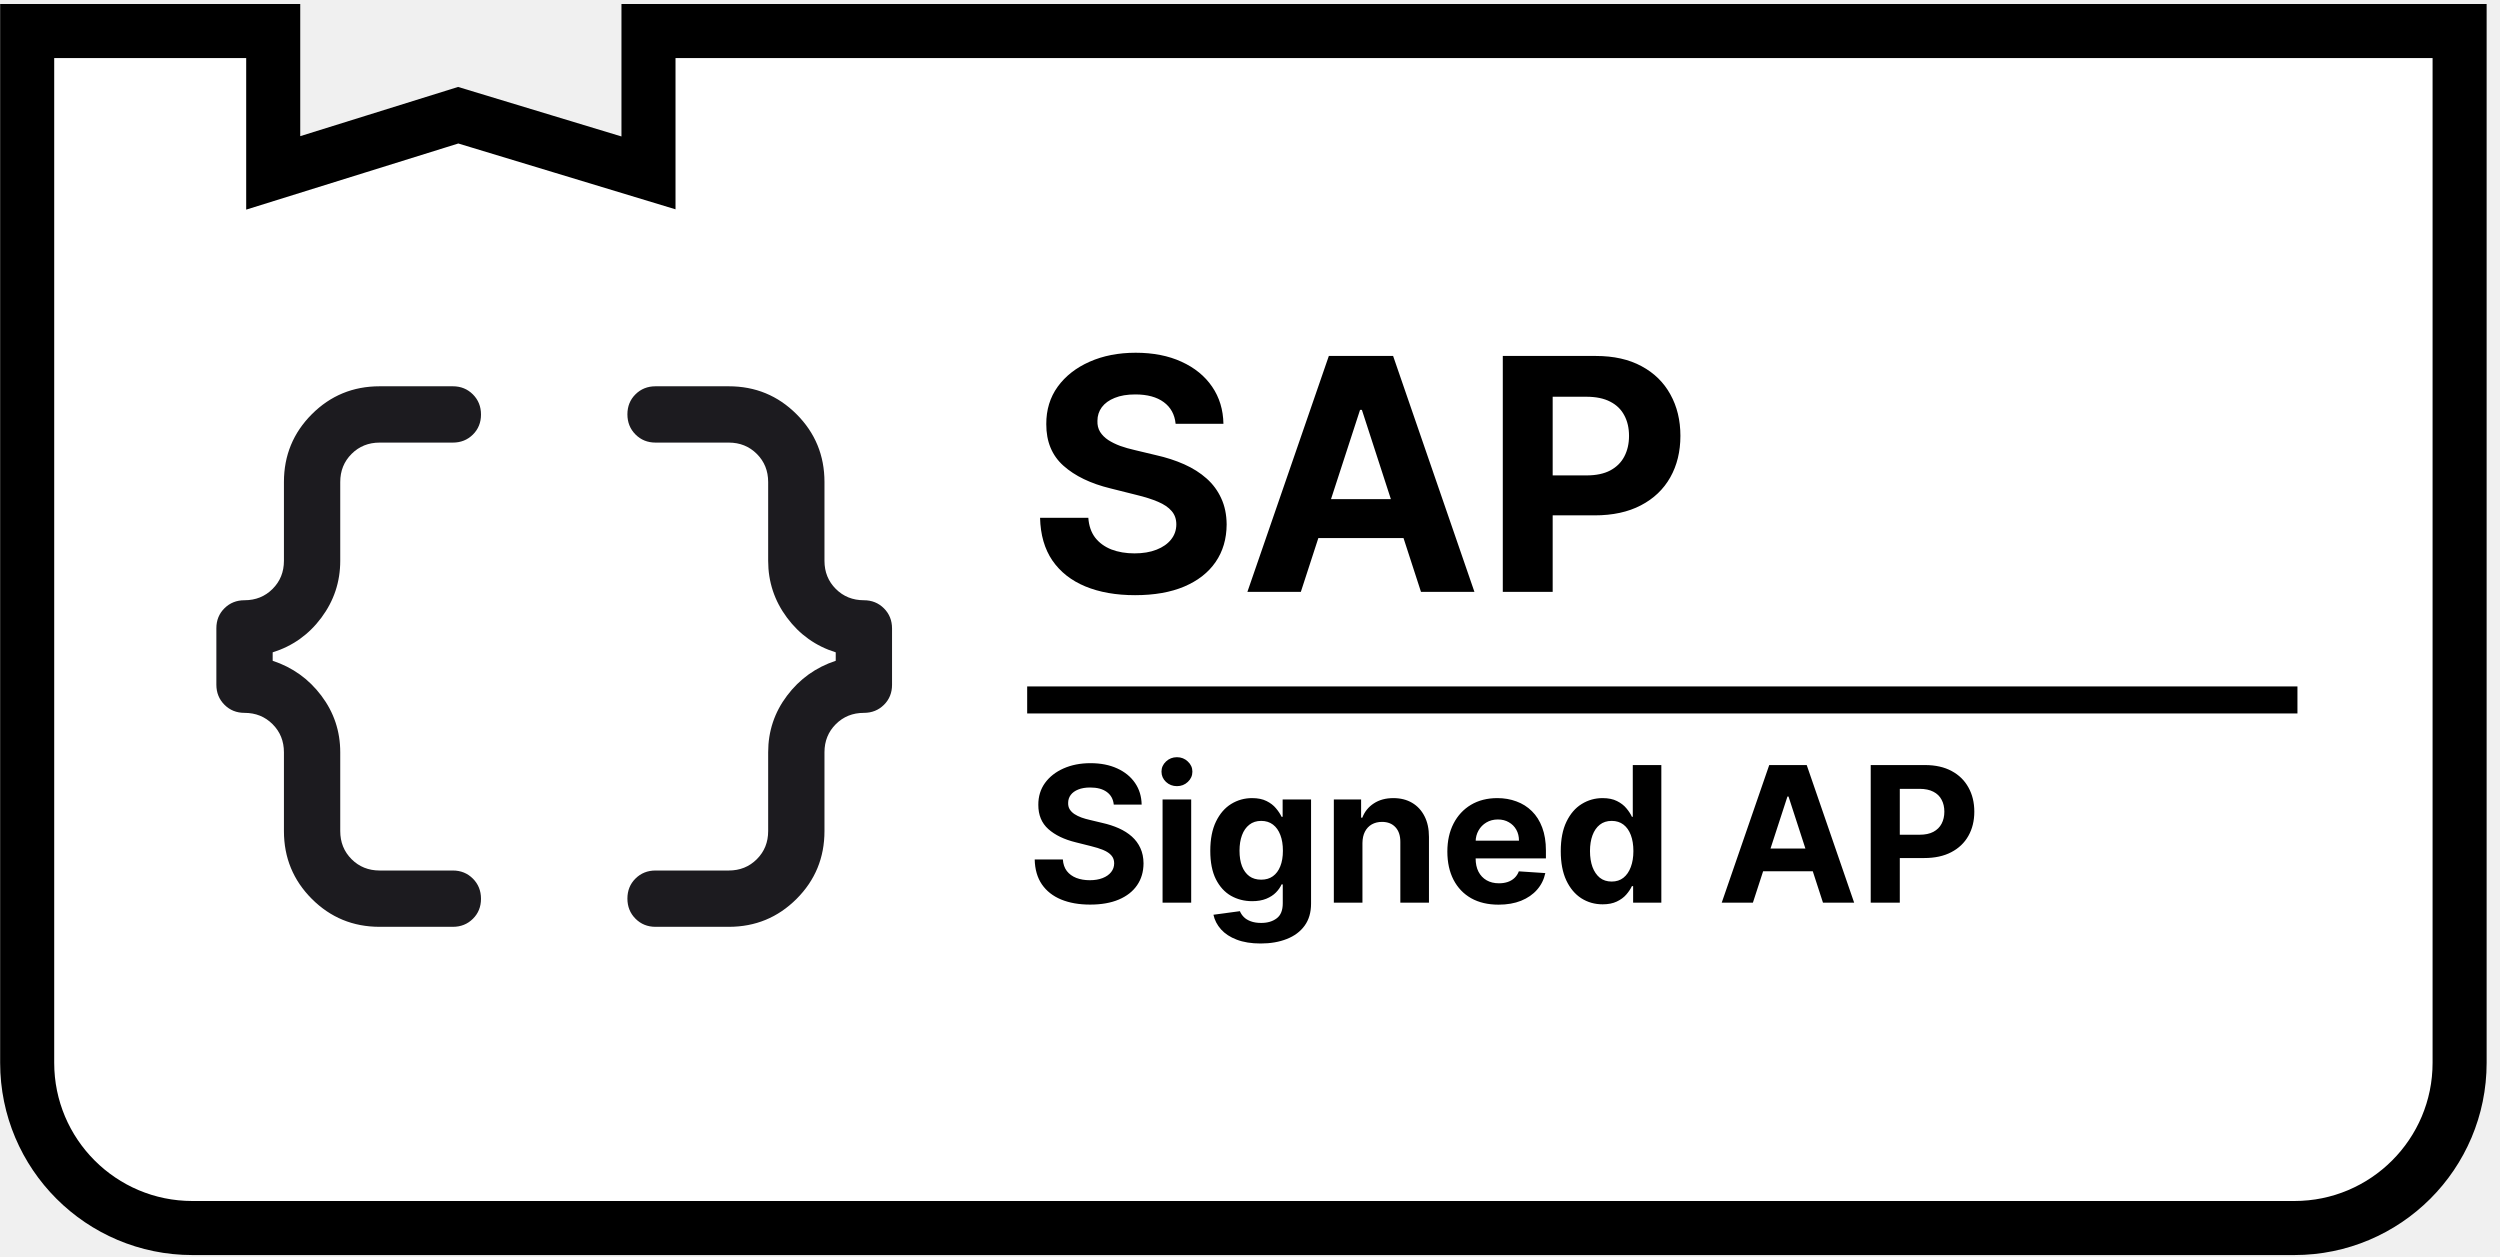
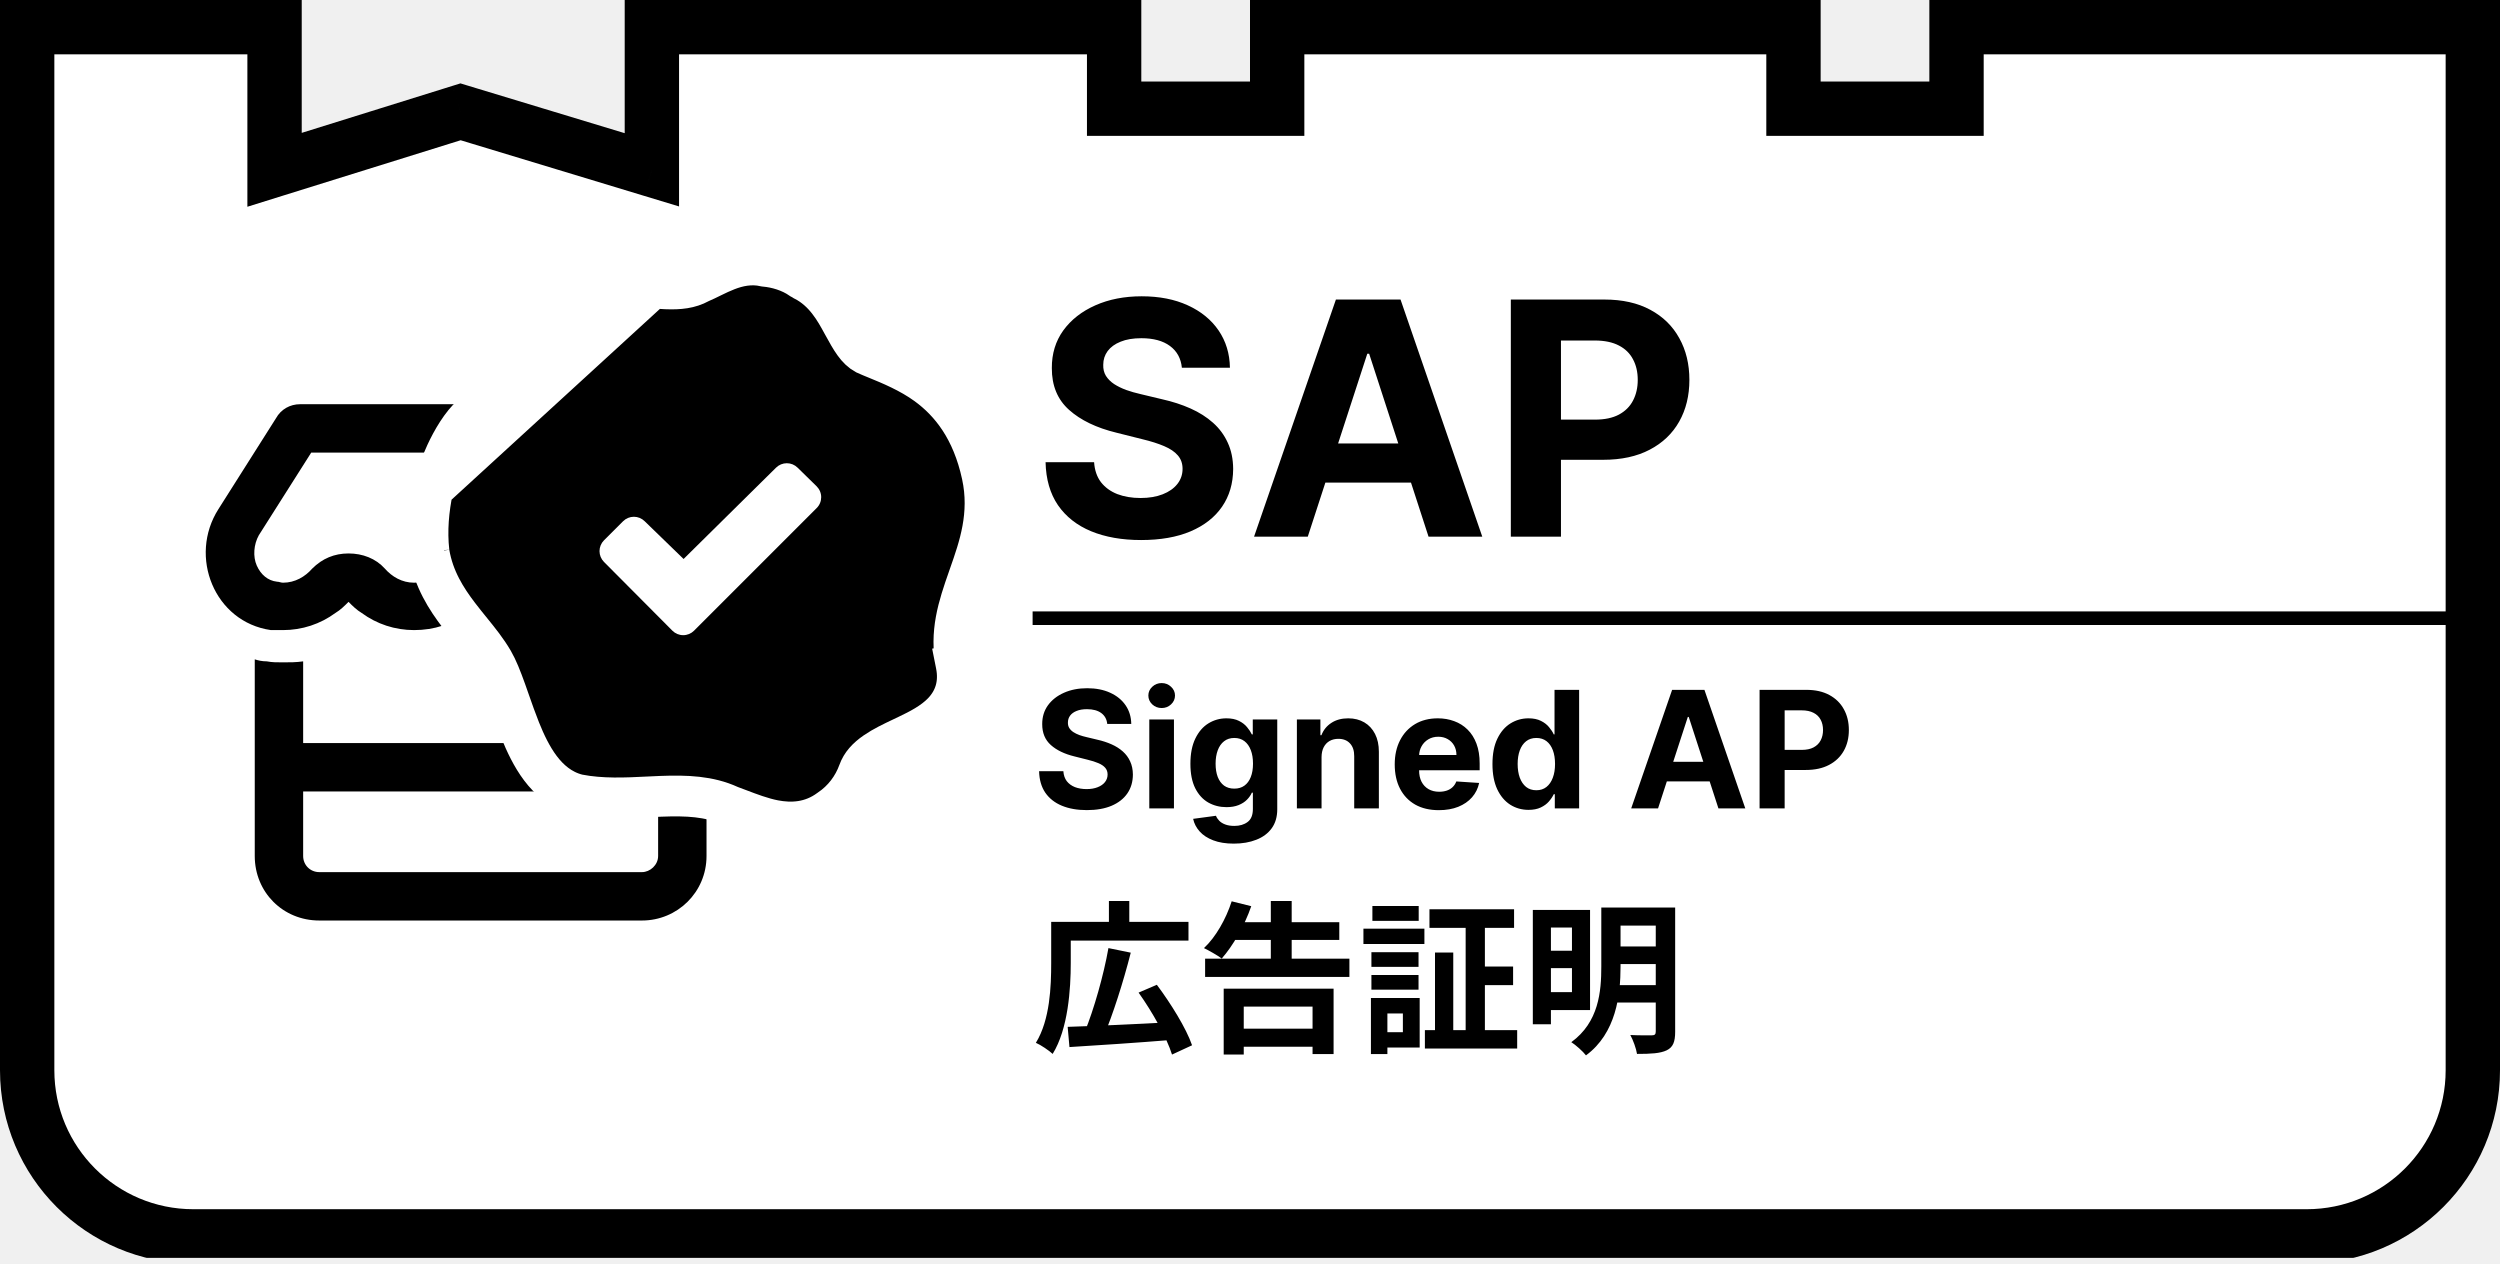
- <svg xmlns="http://www.w3.org/2000/svg" width="185" height="93" viewBox="0 0 185 93" fill="none">
-   <g clip-path="url(#clip0_1_144)">
-     <path d="M2.011 2.296V78.647C2.011 85.4 7.485 90.874 14.238 90.874H169.783C176.536 90.874 182.011 85.4 182.011 78.647V2.296H47.988V12.794L33.907 8.526L20.218 12.794V2.296H2.011Z" fill="white" stroke="black" stroke-width="4" stroke-miterlimit="10" />
+ <svg xmlns="http://www.w3.org/2000/svg" width="184" height="93" viewBox="0 0 184 93" fill="none">
+   <g clip-path="url(#clip0_9820_17677)">
+     <path fill-rule="evenodd" clip-rule="evenodd" d="M132 2H94V8H82V2H47.978V12.498L33.897 8.23L20.207 12.498V2H2V78.771C2 85.524 7.474 90.998 14.227 90.998H169.772C176.526 90.998 182 85.524 182 78.771V2H144V8H132V2Z" fill="white" />
+     <path d="M132 2H134V0H132V2ZM94 2V0H92V2H94ZM94 8V10H96V8H94ZM82 8H80V10H82V8ZM82 2H84V0H82V2ZM47.978 2V0H45.978V2H47.978ZM47.978 12.498L47.397 14.412L49.978 15.194V12.498H47.978ZM33.897 8.23L34.477 6.316L33.888 6.137L33.301 6.32L33.897 8.23ZM20.207 12.498H18.207V15.217L20.802 14.407L20.207 12.498ZM20.207 2H22.207V0H20.207V2ZM2 2V0H0V2H2ZM182 2H184V0H182V2ZM144 2V0H142V2H144ZM144 8V10H146V8H144ZM132 8H130V10H132V8ZM132 0H94V4H132V0ZM92 2V8H96V2H92ZM94 6H82V10H94V6ZM84 8V2H80V8H84ZM82 0H47.978V4H82V0ZM45.978 2V12.498H49.978V2H45.978ZM48.558 10.584L34.477 6.316L33.316 10.144L47.397 14.412L48.558 10.584ZM33.301 6.32L19.611 10.589L20.802 14.407L34.492 10.139L33.301 6.32ZM22.207 12.498V2H18.207V12.498H22.207ZM20.207 0H2V4H20.207V0ZM0 2V78.771H4V2H0ZM0 78.771C0 86.628 6.37 92.998 14.227 92.998V88.998C8.579 88.998 4 84.419 4 78.771H0ZM14.227 92.998H169.772V88.998H14.227V92.998ZM169.772 92.998C177.63 92.998 184 86.628 184 78.771H180C180 84.419 175.421 88.998 169.772 88.998V92.998ZM184 78.771V2H180V78.771H184ZM182 0H144V4H182V0ZM142 2V8H146V2H142ZM144 6H132V10H144V6ZM134 8V2H130V8H134Z" fill="black" />
  </g>
-   <mask id="mask0_1_144" style="mask-type:alpha" maskUnits="userSpaceOnUse" x="11" y="18" width="81" height="81">
-     <rect x="11.011" y="18.585" width="80" height="80" fill="#D9D9D9" />
-   </mask>
-   <g mask="url(#mask0_1_144)">
-     <path d="M48.511 68.585C47.92 68.585 47.425 68.385 47.026 67.984C46.627 67.584 46.428 67.087 46.428 66.495C46.428 65.902 46.627 65.408 47.026 65.012C47.425 64.616 47.92 64.418 48.511 64.418H53.928C54.754 64.418 55.447 64.139 56.006 63.58C56.565 63.021 56.844 62.328 56.844 61.502V55.668C56.844 54.113 57.309 52.717 58.24 51.481C59.17 50.245 60.372 49.384 61.844 48.898V48.273C60.372 47.814 59.17 46.96 58.24 45.71C57.309 44.46 56.844 43.057 56.844 41.502V35.668C56.844 34.842 56.565 34.149 56.006 33.59C55.447 33.031 54.754 32.752 53.928 32.752H48.511C47.92 32.752 47.425 32.552 47.026 32.151C46.627 31.75 46.428 31.253 46.428 30.661C46.428 30.069 46.627 29.575 47.026 29.179C47.425 28.783 47.92 28.585 48.511 28.585H53.928C55.895 28.585 57.567 29.274 58.944 30.651C60.322 32.029 61.011 33.701 61.011 35.668V41.502C61.011 42.328 61.29 43.021 61.849 43.58C62.408 44.139 63.101 44.418 63.928 44.418C64.518 44.418 65.012 44.618 65.412 45.018C65.811 45.418 66.011 45.914 66.011 46.505V50.678C66.011 51.269 65.811 51.762 65.412 52.158C65.012 52.554 64.518 52.752 63.928 52.752C63.101 52.752 62.408 53.031 61.849 53.59C61.29 54.149 61.011 54.842 61.011 55.668V61.502C61.011 63.469 60.322 65.142 58.944 66.519C57.567 67.896 55.895 68.585 53.928 68.585H48.511ZM28.094 68.585C26.126 68.585 24.454 67.896 23.077 66.519C21.7 65.142 21.011 63.469 21.011 61.502V55.668C21.011 54.842 20.731 54.149 20.172 53.59C19.613 53.031 18.921 52.752 18.094 52.752C17.504 52.752 17.009 52.552 16.61 52.152C16.21 51.752 16.011 51.256 16.011 50.665V46.493C16.011 45.901 16.21 45.408 16.61 45.012C17.009 44.616 17.504 44.418 18.094 44.418C18.921 44.418 19.613 44.139 20.172 43.58C20.731 43.021 21.011 42.328 21.011 41.502V35.668C21.011 33.701 21.7 32.029 23.077 30.651C24.454 29.274 26.126 28.585 28.094 28.585H33.511C34.101 28.585 34.596 28.786 34.995 29.186C35.394 29.587 35.594 30.083 35.594 30.676C35.594 31.268 35.394 31.762 34.995 32.158C34.596 32.554 34.101 32.752 33.511 32.752H28.094C27.268 32.752 26.575 33.031 26.016 33.59C25.457 34.149 25.178 34.842 25.178 35.668V41.502C25.178 43.057 24.712 44.46 23.781 45.71C22.851 46.96 21.65 47.814 20.178 48.273V48.898C21.65 49.384 22.851 50.245 23.781 51.481C24.712 52.717 25.178 54.113 25.178 55.668V61.502C25.178 62.328 25.457 63.021 26.016 63.58C26.575 64.139 27.268 64.418 28.094 64.418H33.511C34.101 64.418 34.596 64.619 34.995 65.019C35.394 65.42 35.594 65.917 35.594 66.509C35.594 67.101 35.394 67.596 34.995 67.991C34.596 68.387 34.101 68.585 33.511 68.585H28.094Z" fill="#1C1B1F" />
-   </g>
-   <path d="M86.996 31.361C86.928 30.674 86.636 30.14 86.119 29.759C85.602 29.378 84.9 29.188 84.014 29.188C83.411 29.188 82.903 29.273 82.488 29.444C82.073 29.609 81.755 29.839 81.534 30.134C81.318 30.43 81.21 30.765 81.21 31.14C81.198 31.452 81.264 31.725 81.406 31.958C81.553 32.191 81.755 32.393 82.011 32.563C82.266 32.728 82.562 32.873 82.897 32.998C83.232 33.117 83.59 33.219 83.971 33.305L85.539 33.68C86.3 33.85 86.999 34.077 87.636 34.361C88.272 34.645 88.823 34.995 89.289 35.41C89.755 35.825 90.116 36.313 90.371 36.876C90.633 37.438 90.766 38.083 90.772 38.81C90.766 39.879 90.494 40.805 89.954 41.589C89.42 42.367 88.647 42.972 87.636 43.404C86.63 43.83 85.417 44.043 83.996 44.043C82.587 44.043 81.36 43.827 80.315 43.395C79.275 42.964 78.462 42.325 77.877 41.478C77.298 40.626 76.994 39.572 76.965 38.316H80.536C80.576 38.901 80.744 39.39 81.039 39.782C81.34 40.168 81.741 40.461 82.241 40.66C82.746 40.853 83.318 40.95 83.954 40.95C84.579 40.95 85.121 40.859 85.582 40.677C86.048 40.495 86.409 40.242 86.664 39.918C86.92 39.594 87.048 39.222 87.048 38.802C87.048 38.41 86.931 38.08 86.698 37.813C86.471 37.546 86.136 37.319 85.693 37.131C85.255 36.944 84.718 36.773 84.082 36.62L82.181 36.143C80.71 35.785 79.548 35.225 78.695 34.464C77.843 33.702 77.42 32.677 77.425 31.387C77.42 30.33 77.701 29.407 78.269 28.617C78.843 27.827 79.63 27.211 80.63 26.768C81.63 26.325 82.766 26.103 84.039 26.103C85.335 26.103 86.465 26.325 87.431 26.768C88.403 27.211 89.159 27.827 89.698 28.617C90.238 29.407 90.516 30.322 90.534 31.361H86.996ZM96.263 43.796H92.308L98.334 26.341H103.09L109.107 43.796H105.152L100.78 30.33H100.644L96.263 43.796ZM96.016 36.935H105.357V39.816H96.016V36.935ZM111.207 43.796V26.341H118.094C119.418 26.341 120.546 26.594 121.477 27.1C122.409 27.6 123.119 28.296 123.608 29.188C124.102 30.075 124.35 31.097 124.35 32.256C124.35 33.415 124.1 34.438 123.6 35.325C123.1 36.211 122.375 36.901 121.426 37.395C120.483 37.89 119.341 38.137 118 38.137H113.611V35.18H117.403C118.114 35.18 118.699 35.057 119.159 34.813C119.625 34.563 119.972 34.219 120.199 33.782C120.432 33.339 120.548 32.83 120.548 32.256C120.548 31.677 120.432 31.171 120.199 30.739C119.972 30.302 119.625 29.964 119.159 29.725C118.693 29.481 118.102 29.359 117.386 29.359H114.898V43.796H111.207Z" fill="black" />
-   <line x1="170.011" y1="51.796" x2="76.011" y2="51.796" stroke="black" stroke-width="2" />
-   <path d="M82.419 59.542C82.379 59.142 82.209 58.83 81.907 58.608C81.605 58.386 81.196 58.275 80.679 58.275C80.328 58.275 80.031 58.325 79.789 58.424C79.547 58.52 79.362 58.654 79.232 58.827C79.106 58.999 79.043 59.194 79.043 59.413C79.037 59.596 79.075 59.755 79.158 59.891C79.244 60.026 79.362 60.144 79.511 60.243C79.66 60.34 79.832 60.424 80.028 60.497C80.223 60.567 80.432 60.626 80.654 60.676L81.569 60.895C82.013 60.994 82.421 61.127 82.792 61.292C83.163 61.458 83.485 61.662 83.757 61.904C84.028 62.146 84.239 62.431 84.388 62.759C84.54 63.087 84.618 63.464 84.621 63.888C84.618 64.511 84.459 65.051 84.144 65.508C83.833 65.963 83.382 66.316 82.792 66.567C82.205 66.816 81.498 66.94 80.669 66.94C79.847 66.94 79.131 66.814 78.521 66.562C77.915 66.311 77.441 65.938 77.1 65.444C76.761 64.947 76.584 64.332 76.568 63.599H78.651C78.674 63.941 78.772 64.226 78.944 64.454C79.12 64.68 79.353 64.85 79.645 64.966C79.94 65.079 80.273 65.136 80.644 65.136C81.009 65.136 81.325 65.082 81.594 64.977C81.866 64.87 82.076 64.723 82.225 64.534C82.374 64.345 82.449 64.128 82.449 63.883C82.449 63.654 82.381 63.462 82.245 63.306C82.112 63.15 81.917 63.018 81.659 62.908C81.403 62.799 81.09 62.7 80.719 62.61L79.61 62.332C78.752 62.123 78.074 61.796 77.577 61.352C77.08 60.908 76.833 60.31 76.836 59.557C76.833 58.941 76.997 58.402 77.328 57.942C77.663 57.481 78.122 57.121 78.705 56.863C79.289 56.604 79.952 56.475 80.694 56.475C81.45 56.475 82.109 56.604 82.673 56.863C83.239 57.121 83.68 57.481 83.995 57.942C84.31 58.402 84.472 58.936 84.482 59.542H82.419ZM86.03 66.796V59.16H88.148V66.796H86.03ZM87.094 58.175C86.779 58.175 86.509 58.071 86.283 57.862C86.061 57.65 85.95 57.397 85.95 57.102C85.95 56.81 86.061 56.56 86.283 56.351C86.509 56.139 86.779 56.033 87.094 56.033C87.409 56.033 87.677 56.139 87.899 56.351C88.124 56.56 88.237 56.81 88.237 57.102C88.237 57.397 88.124 57.65 87.899 57.862C87.677 58.071 87.409 58.175 87.094 58.175ZM93.284 69.819C92.599 69.819 92.01 69.724 91.52 69.535C91.032 69.35 90.645 69.096 90.356 68.775C90.068 68.453 89.881 68.092 89.794 67.691L91.753 67.427C91.813 67.58 91.907 67.722 92.037 67.855C92.166 67.988 92.337 68.094 92.549 68.173C92.764 68.256 93.026 68.297 93.334 68.297C93.795 68.297 94.174 68.185 94.473 67.959C94.774 67.737 94.925 67.365 94.925 66.841V65.444H94.836C94.743 65.656 94.604 65.856 94.418 66.045C94.233 66.234 93.994 66.388 93.702 66.508C93.41 66.627 93.062 66.687 92.658 66.687C92.085 66.687 91.563 66.554 91.092 66.289C90.625 66.02 90.252 65.611 89.974 65.061C89.698 64.507 89.561 63.808 89.561 62.963C89.561 62.098 89.702 61.375 89.983 60.795C90.265 60.215 90.64 59.781 91.107 59.493C91.578 59.205 92.093 59.06 92.653 59.06C93.081 59.06 93.439 59.133 93.727 59.279C94.015 59.422 94.247 59.6 94.423 59.816C94.602 60.028 94.74 60.237 94.836 60.442H94.915V59.16H97.018V66.871C97.018 67.52 96.859 68.064 96.541 68.501C96.223 68.939 95.782 69.267 95.219 69.486C94.658 69.708 94.014 69.819 93.284 69.819ZM93.329 65.096C93.671 65.096 93.959 65.011 94.194 64.842C94.433 64.67 94.615 64.425 94.741 64.106C94.871 63.785 94.935 63.401 94.935 62.953C94.935 62.506 94.872 62.118 94.746 61.79C94.62 61.458 94.438 61.201 94.199 61.019C93.961 60.837 93.671 60.746 93.329 60.746C92.981 60.746 92.688 60.84 92.449 61.029C92.211 61.215 92.03 61.473 91.907 61.805C91.785 62.136 91.724 62.519 91.724 62.953C91.724 63.394 91.785 63.775 91.907 64.097C92.033 64.415 92.214 64.662 92.449 64.837C92.688 65.01 92.981 65.096 93.329 65.096ZM100.821 62.381V66.796H98.704V59.16H100.722V60.507H100.812C100.981 60.063 101.264 59.712 101.662 59.453C102.059 59.191 102.542 59.06 103.108 59.06C103.639 59.06 104.101 59.176 104.495 59.408C104.89 59.64 105.196 59.972 105.415 60.403C105.634 60.83 105.743 61.341 105.743 61.934V66.796H103.625V62.312C103.629 61.844 103.509 61.48 103.267 61.218C103.026 60.953 102.692 60.82 102.268 60.82C101.983 60.82 101.731 60.882 101.513 61.004C101.297 61.127 101.128 61.306 101.005 61.541C100.886 61.773 100.825 62.053 100.821 62.381ZM110.893 66.945C110.107 66.945 109.431 66.786 108.864 66.468C108.301 66.147 107.867 65.692 107.562 65.106C107.257 64.516 107.104 63.818 107.104 63.013C107.104 62.227 107.257 61.538 107.562 60.944C107.867 60.351 108.296 59.889 108.849 59.557C109.406 59.226 110.059 59.06 110.808 59.06C111.312 59.06 111.781 59.142 112.215 59.304C112.653 59.463 113.034 59.703 113.359 60.025C113.687 60.346 113.942 60.751 114.124 61.238C114.306 61.722 114.398 62.288 114.398 62.938V63.52H107.949V62.207H112.404C112.404 61.902 112.338 61.632 112.205 61.397C112.073 61.162 111.889 60.978 111.653 60.845C111.421 60.709 111.151 60.641 110.843 60.641C110.521 60.641 110.236 60.716 109.988 60.865C109.743 61.011 109.55 61.208 109.411 61.457C109.272 61.702 109.201 61.975 109.197 62.277V63.525C109.197 63.903 109.267 64.229 109.406 64.504C109.549 64.779 109.749 64.991 110.008 65.141C110.266 65.29 110.573 65.364 110.927 65.364C111.163 65.364 111.378 65.331 111.574 65.265C111.769 65.198 111.937 65.099 112.076 64.966C112.215 64.834 112.321 64.672 112.394 64.479L114.353 64.609C114.253 65.079 114.05 65.49 113.741 65.841C113.436 66.189 113.042 66.461 112.558 66.657C112.078 66.849 111.522 66.945 110.893 66.945ZM118.594 66.92C118.014 66.92 117.488 66.771 117.018 66.473C116.55 66.171 116.179 65.729 115.904 65.145C115.632 64.559 115.496 63.84 115.496 62.988C115.496 62.113 115.637 61.385 115.919 60.805C116.201 60.222 116.575 59.786 117.043 59.498C117.513 59.206 118.029 59.06 118.589 59.06C119.016 59.06 119.373 59.133 119.658 59.279C119.946 59.422 120.178 59.6 120.354 59.816C120.533 60.028 120.668 60.237 120.761 60.442H120.826V56.614H122.939V66.796H120.851V65.573H120.761C120.662 65.785 120.521 65.996 120.339 66.204C120.16 66.41 119.926 66.581 119.638 66.716C119.353 66.852 119.005 66.92 118.594 66.92ZM119.265 65.235C119.606 65.235 119.895 65.142 120.13 64.957C120.369 64.768 120.551 64.504 120.677 64.166C120.806 63.828 120.871 63.432 120.871 62.978C120.871 62.524 120.808 62.129 120.682 61.795C120.556 61.46 120.373 61.201 120.135 61.019C119.896 60.837 119.606 60.746 119.265 60.746C118.917 60.746 118.623 60.84 118.385 61.029C118.146 61.218 117.966 61.48 117.843 61.815C117.72 62.149 117.659 62.537 117.659 62.978C117.659 63.422 117.72 63.815 117.843 64.156C117.969 64.494 118.15 64.759 118.385 64.952C118.623 65.141 118.917 65.235 119.265 65.235ZM129.715 66.796H127.408L130.923 56.614H133.697L137.207 66.796H134.9L132.35 58.941H132.271L129.715 66.796ZM129.571 62.794H135.02V64.474H129.571V62.794ZM138.433 66.796V56.614H142.45C143.222 56.614 143.88 56.762 144.424 57.057C144.967 57.348 145.381 57.754 145.666 58.275C145.955 58.792 146.099 59.388 146.099 60.065C146.099 60.741 145.953 61.337 145.661 61.854C145.37 62.371 144.947 62.774 144.394 63.062C143.844 63.351 143.177 63.495 142.395 63.495H139.835V61.77H142.047C142.461 61.77 142.803 61.699 143.071 61.556C143.343 61.41 143.545 61.21 143.678 60.955C143.814 60.696 143.882 60.399 143.882 60.065C143.882 59.727 143.814 59.431 143.678 59.18C143.545 58.924 143.343 58.727 143.071 58.588C142.8 58.446 142.455 58.374 142.037 58.374H140.585V66.796H138.433Z" fill="black" />
+   <path d="M51.629 39.398L47.77 33.312H22.906L19.047 39.398C18.676 40.066 18.602 40.957 18.898 41.625C19.195 42.293 19.715 42.738 20.383 42.812C20.531 42.812 20.68 42.887 20.828 42.887C21.719 42.887 22.461 42.441 22.98 41.848C23.723 41.105 24.613 40.734 25.652 40.734C26.691 40.734 27.656 41.105 28.324 41.848C28.844 42.441 29.586 42.887 30.477 42.887C31.367 42.887 32.184 42.441 32.703 41.848C33.371 41.105 34.336 40.734 35.301 40.734C36.34 40.734 37.305 41.105 37.973 41.848C38.492 42.441 39.309 42.887 40.199 42.887C41.09 42.887 41.832 42.441 42.352 41.848C43.02 41.105 43.984 40.734 45.023 40.734C45.988 40.734 46.953 41.105 47.621 41.848C48.215 42.441 48.957 42.812 49.848 42.812C49.996 42.812 50.145 42.812 50.293 42.812C50.961 42.738 51.48 42.293 51.777 41.625C52.074 40.883 52 40.066 51.629 39.398ZM49.848 46.375C48.363 46.375 47.027 45.93 45.988 45.113C45.617 44.891 45.32 44.594 45.023 44.223C44.727 44.594 44.43 44.891 44.059 45.113C42.945 45.93 41.609 46.375 40.199 46.375C38.715 46.375 37.379 45.93 36.34 45.113C35.969 44.891 35.598 44.594 35.301 44.223C35.004 44.594 34.707 44.891 34.336 45.113C33.297 45.93 31.961 46.375 30.477 46.375C29.066 46.375 27.73 45.93 26.617 45.113C26.246 44.891 25.949 44.594 25.652 44.297C25.355 44.594 25.059 44.891 24.688 45.113C23.574 45.93 22.238 46.375 20.828 46.375C20.531 46.375 20.234 46.375 19.938 46.375C15.781 45.781 13.852 40.957 16.078 37.469L20.309 30.789C20.68 30.121 21.348 29.75 22.09 29.75H48.586C49.328 29.75 49.996 30.121 50.367 30.789L54.598 37.469C56.824 40.957 54.895 45.781 50.738 46.375C50.441 46.375 50.145 46.375 49.848 46.375ZM22.312 54.688H48.438V48.676C48.883 48.75 49.328 48.75 49.848 48.75C50.219 48.75 50.664 48.75 51.035 48.676C51.406 48.676 51.703 48.602 52 48.527V54.688V58.25V63C52 65.672 49.848 67.75 47.25 67.75H23.5C20.828 67.75 18.75 65.672 18.75 63V58.25V54.688V48.527C18.973 48.602 19.27 48.676 19.641 48.676C20.012 48.75 20.383 48.75 20.828 48.75C21.348 48.75 21.793 48.75 22.312 48.676V54.688ZM48.438 58.25H22.312V63C22.312 63.668 22.832 64.188 23.5 64.188H47.25C47.844 64.188 48.438 63.668 48.438 63V58.25Z" fill="black" />
+   <path d="M48.03 21.195C48.374 21.222 48.692 21.247 49.023 21.26C50.013 21.3 50.775 21.212 51.47 20.832L51.536 20.796L51.605 20.767C51.829 20.672 52.056 20.561 52.33 20.426C52.37 20.406 52.412 20.386 52.455 20.365C52.768 20.212 53.136 20.035 53.524 19.886C54.267 19.599 55.227 19.357 56.294 19.599C57.146 19.68 58.132 19.954 58.959 20.527C58.971 20.533 58.982 20.539 58.994 20.545C59.055 20.577 59.111 20.611 59.163 20.646C60.69 21.424 61.462 22.842 61.998 23.827C62.01 23.848 62.022 23.869 62.033 23.89C62.674 25.067 63.059 25.718 63.698 26.066C63.912 26.165 64.182 26.275 64.491 26.401C65.508 26.817 66.949 27.405 68.194 28.311C69.982 29.614 71.555 31.624 72.277 34.954C72.91 37.869 72.06 40.282 71.336 42.339C71.313 42.406 71.289 42.473 71.266 42.54C70.51 44.691 69.901 46.557 70.37 48.92L68.899 49.213L70.37 48.92C70.659 50.373 70.233 51.548 69.381 52.434C68.641 53.203 67.61 53.715 66.788 54.109C66.657 54.172 66.529 54.233 66.403 54.293C65.653 54.649 65.002 54.959 64.429 55.352C63.794 55.788 63.394 56.241 63.193 56.797C62.79 57.912 62.062 58.884 61.041 59.571C59.685 60.572 58.227 60.619 56.98 60.379C56.093 60.208 55.157 59.85 54.416 59.567C54.196 59.483 53.993 59.405 53.813 59.341L53.753 59.319L53.695 59.293C52.187 58.604 50.551 58.536 48.642 58.608C48.333 58.62 48.012 58.636 47.682 58.652C46.087 58.732 44.28 58.822 42.563 58.484L42.523 58.476L42.483 58.466C41.286 58.161 40.413 57.389 39.773 56.538C39.14 55.697 38.664 54.687 38.276 53.72C37.998 53.026 37.739 52.284 37.498 51.597C37.406 51.334 37.317 51.079 37.231 50.838C36.901 49.918 36.608 49.182 36.297 48.649C35.829 47.847 35.291 47.183 34.684 46.432C34.396 46.077 34.092 45.703 33.773 45.285C32.843 44.066 31.913 42.617 31.588 40.707L32.452 40.56L32.301 40.539L31.577 40.621C31.399 39.051 31.545 37.49 31.858 36.003L48.03 21.195ZM48.03 21.195L48.362 20.52L45.464 21.018C44.726 21.145 43.854 21.419 43.067 21.871C42.354 22.28 41.583 22.911 41.145 23.835C40.602 24.463 40.16 25.218 39.805 25.824C39.737 25.941 39.672 26.052 39.61 26.156C39.121 26.975 38.756 27.472 38.354 27.745L39.113 28.862M48.03 21.195L39.113 28.862M39.113 28.862L39.066 28.905L37.92 28.199C37.885 28.255 37.779 28.384 37.517 28.587C37.263 28.786 36.95 28.989 36.565 29.234C36.515 29.265 36.464 29.297 36.411 29.331C35.74 29.754 34.795 30.352 34.18 31.112L34.18 31.112C33.426 32.044 32.869 33.2 32.504 34.094C32.141 34.981 31.91 35.755 31.858 36.003L39.113 28.862Z" fill="black" stroke="white" stroke-width="3" />
+   <path d="M60.108 37.392L51.08 46.42C50.869 46.631 50.583 46.749 50.284 46.749C49.986 46.749 49.7 46.631 49.489 46.42L44.453 41.358C44.243 41.147 44.124 40.861 44.124 40.563C44.124 40.265 44.243 39.979 44.453 39.768L45.86 38.362C46.071 38.152 46.356 38.034 46.653 38.034C46.951 38.034 47.236 38.152 47.447 38.362L50.312 41.141L57.116 34.421C57.327 34.211 57.612 34.093 57.91 34.093C58.208 34.093 58.493 34.211 58.704 34.421L60.107 35.795C60.212 35.899 60.296 36.024 60.353 36.161C60.411 36.298 60.44 36.445 60.44 36.593C60.44 36.742 60.411 36.889 60.354 37.026C60.297 37.163 60.213 37.288 60.108 37.392Z" fill="white" />
+   <path d="M86.986 27.065C86.918 26.378 86.625 25.844 86.108 25.463C85.591 25.082 84.889 24.892 84.003 24.892C83.401 24.892 82.892 24.977 82.477 25.148C82.062 25.312 81.744 25.543 81.523 25.838C81.307 26.134 81.199 26.469 81.199 26.844C81.188 27.156 81.253 27.429 81.395 27.662C81.543 27.895 81.744 28.097 82 28.267C82.256 28.432 82.551 28.577 82.886 28.702C83.222 28.821 83.579 28.923 83.96 29.009L85.528 29.384C86.29 29.554 86.989 29.781 87.625 30.065C88.261 30.349 88.812 30.699 89.278 31.114C89.744 31.528 90.105 32.017 90.361 32.58C90.622 33.142 90.756 33.787 90.761 34.514C90.756 35.582 90.483 36.508 89.943 37.293C89.409 38.071 88.636 38.676 87.625 39.108C86.619 39.534 85.406 39.747 83.986 39.747C82.577 39.747 81.349 39.531 80.304 39.099C79.264 38.668 78.452 38.028 77.867 37.182C77.287 36.33 76.983 35.276 76.954 34.02H80.526C80.565 34.605 80.733 35.094 81.028 35.486C81.329 35.872 81.73 36.165 82.23 36.364C82.736 36.557 83.307 36.653 83.943 36.653C84.568 36.653 85.111 36.562 85.571 36.381C86.037 36.199 86.398 35.946 86.653 35.622C86.909 35.298 87.037 34.926 87.037 34.506C87.037 34.114 86.921 33.784 86.688 33.517C86.46 33.25 86.125 33.023 85.682 32.835C85.244 32.648 84.707 32.477 84.071 32.324L82.171 31.847C80.699 31.489 79.537 30.929 78.685 30.168C77.832 29.406 77.409 28.381 77.415 27.091C77.409 26.034 77.69 25.111 78.258 24.321C78.832 23.531 79.619 22.915 80.619 22.472C81.619 22.028 82.756 21.807 84.028 21.807C85.324 21.807 86.454 22.028 87.421 22.472C88.392 22.915 89.148 23.531 89.688 24.321C90.227 25.111 90.506 26.026 90.523 27.065H86.986ZM96.252 39.5H92.298L98.323 22.046H103.079L109.096 39.5H105.141L100.769 26.034H100.633L96.252 39.5ZM96.005 32.639H105.346V35.52H96.005V32.639ZM111.197 39.5V22.046H118.083C119.407 22.046 120.535 22.298 121.467 22.804C122.398 23.304 123.109 24 123.597 24.892C124.092 25.778 124.339 26.801 124.339 27.96C124.339 29.119 124.089 30.142 123.589 31.028C123.089 31.915 122.364 32.605 121.415 33.099C120.472 33.594 119.33 33.841 117.989 33.841H113.6V30.884H117.393C118.103 30.884 118.688 30.761 119.148 30.517C119.614 30.267 119.961 29.923 120.188 29.486C120.421 29.043 120.538 28.534 120.538 27.96C120.538 27.381 120.421 26.875 120.188 26.443C119.961 26.006 119.614 25.668 119.148 25.429C118.683 25.185 118.092 25.062 117.376 25.062H114.887V39.5H111.197Z" fill="black" />
+   <line x1="182" y1="45.5" x2="76" y2="45.5" stroke="black" />
+   <path d="M81.493 53.283C81.459 52.939 81.312 52.672 81.054 52.481C80.796 52.291 80.445 52.196 80.001 52.196C79.7 52.196 79.446 52.239 79.239 52.324C79.031 52.406 78.872 52.521 78.761 52.669C78.653 52.817 78.599 52.984 78.599 53.172C78.594 53.328 78.626 53.465 78.697 53.581C78.771 53.697 78.872 53.798 79 53.883C79.128 53.966 79.276 54.038 79.443 54.101C79.611 54.16 79.79 54.212 79.98 54.254L80.764 54.442C81.145 54.527 81.494 54.641 81.812 54.783C82.131 54.925 82.406 55.099 82.639 55.307C82.872 55.514 83.053 55.758 83.18 56.04C83.311 56.321 83.378 56.644 83.381 57.007C83.378 57.541 83.242 58.004 82.972 58.396C82.704 58.785 82.318 59.088 81.812 59.304C81.31 59.517 80.703 59.624 79.993 59.624C79.288 59.624 78.675 59.516 78.152 59.3C77.632 59.084 77.226 58.764 76.933 58.341C76.644 57.915 76.492 57.388 76.477 56.76H78.263C78.283 57.053 78.367 57.297 78.514 57.493C78.665 57.686 78.865 57.832 79.115 57.932C79.368 58.028 79.653 58.077 79.972 58.077C80.284 58.077 80.555 58.031 80.785 57.94C81.019 57.849 81.199 57.723 81.327 57.561C81.454 57.399 81.519 57.213 81.519 57.003C81.519 56.807 81.46 56.642 81.344 56.508C81.23 56.375 81.062 56.261 80.841 56.168C80.622 56.074 80.354 55.989 80.035 55.912L79.085 55.673C78.349 55.494 77.769 55.215 77.342 54.834C76.916 54.453 76.704 53.94 76.707 53.295C76.704 52.767 76.845 52.305 77.129 51.91C77.416 51.516 77.81 51.207 78.31 50.986C78.81 50.764 79.378 50.653 80.014 50.653C80.662 50.653 81.227 50.764 81.71 50.986C82.196 51.207 82.574 51.516 82.844 51.91C83.114 52.305 83.253 52.763 83.261 53.283H81.493ZM84.588 59.5V52.955H86.403V59.5H84.588ZM85.5 52.111C85.23 52.111 84.998 52.021 84.805 51.842C84.615 51.66 84.519 51.443 84.519 51.19C84.519 50.94 84.615 50.726 84.805 50.547C84.998 50.365 85.23 50.274 85.5 50.274C85.769 50.274 86 50.365 86.19 50.547C86.383 50.726 86.48 50.94 86.48 51.19C86.48 51.443 86.383 51.66 86.19 51.842C86 52.021 85.769 52.111 85.5 52.111ZM90.806 62.091C90.218 62.091 89.714 62.01 89.293 61.848C88.876 61.689 88.543 61.472 88.296 61.196C88.049 60.92 87.888 60.611 87.815 60.267L89.494 60.041C89.545 60.172 89.626 60.294 89.737 60.408C89.847 60.521 89.994 60.612 90.175 60.68C90.36 60.751 90.585 60.787 90.849 60.787C91.244 60.787 91.569 60.69 91.825 60.497C92.083 60.307 92.212 59.987 92.212 59.538V58.341H92.136C92.056 58.523 91.937 58.695 91.778 58.856C91.619 59.019 91.414 59.151 91.164 59.253C90.914 59.355 90.616 59.406 90.269 59.406C89.778 59.406 89.33 59.293 88.927 59.065C88.526 58.835 88.207 58.484 87.968 58.013C87.732 57.538 87.614 56.939 87.614 56.215C87.614 55.473 87.735 54.854 87.977 54.356C88.218 53.859 88.539 53.487 88.94 53.24C89.343 52.993 89.785 52.869 90.265 52.869C90.631 52.869 90.938 52.932 91.185 53.057C91.433 53.179 91.631 53.332 91.782 53.517C91.935 53.699 92.053 53.878 92.136 54.054H92.204V52.955H94.006V59.564C94.006 60.121 93.87 60.587 93.597 60.962C93.325 61.337 92.947 61.618 92.464 61.805C91.984 61.996 91.431 62.091 90.806 62.091ZM90.844 58.043C91.137 58.043 91.384 57.97 91.586 57.825C91.79 57.678 91.947 57.467 92.055 57.195C92.165 56.919 92.221 56.59 92.221 56.206C92.221 55.822 92.167 55.49 92.059 55.209C91.951 54.925 91.795 54.705 91.59 54.548C91.386 54.392 91.137 54.314 90.844 54.314C90.546 54.314 90.295 54.395 90.09 54.557C89.886 54.716 89.731 54.938 89.626 55.222C89.521 55.506 89.468 55.834 89.468 56.206C89.468 56.584 89.521 56.91 89.626 57.186C89.734 57.459 89.888 57.67 90.09 57.821C90.295 57.969 90.546 58.043 90.844 58.043ZM97.266 55.716V59.5H95.451V52.955H97.181V54.109H97.258C97.403 53.729 97.646 53.428 97.987 53.206C98.327 52.981 98.741 52.869 99.227 52.869C99.681 52.869 100.077 52.969 100.415 53.168C100.754 53.367 101.016 53.651 101.204 54.02C101.391 54.386 101.485 54.824 101.485 55.332V59.5H99.67V55.656C99.673 55.256 99.57 54.943 99.363 54.719C99.156 54.492 98.87 54.378 98.506 54.378C98.262 54.378 98.046 54.43 97.859 54.535C97.674 54.641 97.529 54.794 97.424 54.996C97.322 55.195 97.269 55.435 97.266 55.716ZM105.899 59.628C105.225 59.628 104.646 59.492 104.16 59.219C103.677 58.943 103.305 58.554 103.044 58.051C102.782 57.545 102.652 56.947 102.652 56.257C102.652 55.584 102.782 54.993 103.044 54.484C103.305 53.976 103.673 53.58 104.147 53.295C104.625 53.011 105.184 52.869 105.826 52.869C106.258 52.869 106.66 52.939 107.032 53.078C107.407 53.215 107.734 53.42 108.012 53.696C108.294 53.972 108.512 54.318 108.669 54.736C108.825 55.151 108.903 55.636 108.903 56.193V56.692H103.376V55.567H107.194C107.194 55.305 107.137 55.074 107.024 54.872C106.91 54.67 106.752 54.513 106.551 54.399C106.352 54.283 106.12 54.224 105.856 54.224C105.581 54.224 105.336 54.288 105.123 54.416C104.913 54.541 104.748 54.71 104.629 54.923C104.51 55.133 104.449 55.368 104.446 55.626V56.696C104.446 57.02 104.505 57.3 104.625 57.535C104.747 57.771 104.919 57.953 105.14 58.081C105.362 58.209 105.625 58.273 105.929 58.273C106.13 58.273 106.315 58.244 106.483 58.188C106.65 58.131 106.794 58.045 106.913 57.932C107.032 57.818 107.123 57.679 107.186 57.514L108.865 57.625C108.779 58.028 108.605 58.381 108.341 58.682C108.079 58.98 107.741 59.213 107.326 59.381C106.914 59.545 106.439 59.628 105.899 59.628ZM112.5 59.606C112.002 59.606 111.552 59.479 111.149 59.223C110.748 58.965 110.43 58.585 110.194 58.085C109.961 57.582 109.845 56.966 109.845 56.236C109.845 55.486 109.966 54.862 110.207 54.365C110.449 53.865 110.77 53.492 111.17 53.244C111.574 52.994 112.015 52.869 112.495 52.869C112.862 52.869 113.167 52.932 113.412 53.057C113.659 53.179 113.858 53.332 114.008 53.517C114.162 53.699 114.278 53.878 114.358 54.054H114.413V50.773H116.224V59.5H114.434V58.452H114.358C114.272 58.633 114.152 58.814 113.995 58.993C113.842 59.169 113.642 59.315 113.395 59.432C113.15 59.548 112.852 59.606 112.5 59.606ZM113.075 58.162C113.368 58.162 113.615 58.082 113.816 57.923C114.021 57.761 114.177 57.535 114.285 57.246C114.396 56.956 114.451 56.617 114.451 56.227C114.451 55.838 114.397 55.5 114.289 55.213C114.181 54.926 114.025 54.705 113.821 54.548C113.616 54.392 113.368 54.314 113.075 54.314C112.777 54.314 112.525 54.395 112.321 54.557C112.116 54.719 111.961 54.943 111.856 55.23C111.751 55.517 111.699 55.849 111.699 56.227C111.699 56.608 111.751 56.945 111.856 57.237C111.964 57.527 112.119 57.754 112.321 57.919C112.525 58.081 112.777 58.162 113.075 58.162ZM122.032 59.5H120.055L123.068 50.773H125.446L128.454 59.5H126.477L124.291 52.767H124.223L122.032 59.5ZM121.909 56.07H126.579V57.51H121.909V56.07ZM129.505 59.5V50.773H132.948C133.61 50.773 134.174 50.899 134.64 51.152C135.105 51.402 135.461 51.75 135.705 52.196C135.952 52.639 136.076 53.151 136.076 53.73C136.076 54.31 135.951 54.821 135.701 55.264C135.451 55.707 135.088 56.053 134.614 56.3C134.142 56.547 133.571 56.67 132.901 56.67H130.706V55.192H132.603C132.958 55.192 133.25 55.131 133.48 55.008C133.713 54.883 133.887 54.712 134 54.493C134.117 54.271 134.175 54.017 134.175 53.73C134.175 53.44 134.117 53.188 134 52.972C133.887 52.753 133.713 52.584 133.48 52.465C133.248 52.342 132.952 52.281 132.594 52.281H131.35V59.5H129.505Z" fill="black" />
+   <path d="M78.58 75.576C80.488 75.516 83.512 75.384 86.32 75.228L86.284 76.536C83.596 76.752 80.704 76.944 78.712 77.064L78.58 75.576ZM81.58 69.78L83.224 70.116C82.672 72.288 81.892 74.724 81.22 76.296L79.84 75.936C80.5 74.328 81.232 71.772 81.58 69.78ZM83.8 73.056L85.144 72.48C86.164 73.848 87.304 75.672 87.736 76.932L86.26 77.616C85.876 76.38 84.82 74.484 83.8 73.056ZM78.064 67.848H87.472V69.228H78.064V67.848ZM77.368 67.848H78.808V70.872C78.808 72.792 78.616 75.732 77.476 77.568C77.224 77.328 76.588 76.896 76.24 76.752C77.284 75.06 77.368 72.588 77.368 70.872V67.848ZM81.616 66.312H83.116V68.508H81.616V66.312ZM88.696 70.56H99.316V71.904H88.696V70.56ZM90.7 67.872H98.572V69.18H90.7V67.872ZM90.82 75.708H97.324V77.04H90.82V75.708ZM93.532 66.312H95.068V71.376H93.532V66.312ZM90.064 72.768H98.152V77.58H96.604V74.088H91.54V77.616H90.064V72.768ZM90.652 66.336L92.092 66.696C91.588 68.16 90.736 69.624 89.92 70.548C89.62 70.32 88.96 69.948 88.612 69.78C89.476 68.976 90.232 67.644 90.652 66.336ZM105.208 66.924H111.436V68.292H105.208V66.924ZM104.872 75.816H111.664V77.172H104.872V75.816ZM108.7 71.136H111.364V72.504H108.7V71.136ZM107.872 67.488H109.288V76.608H107.872V67.488ZM105.616 70.104H106.96V76.428H105.616V70.104ZM100.936 70.08H104.404V71.16H100.936V70.08ZM101.008 66.684H104.416V67.776H101.008V66.684ZM100.936 71.76H104.404V72.84H100.936V71.76ZM100.348 68.352H104.836V69.48H100.348V68.352ZM101.596 73.452H104.488V77.1H101.596V75.972H103.252V74.592H101.596V73.452ZM100.9 73.452H102.112V77.58H100.9V73.452ZM113.584 66.972H117.028V74.34H113.584V73.02H115.696V68.268H113.584V66.972ZM113.596 69.972H116.224V71.256H113.596V69.972ZM118.72 66.792H122.404V68.124H118.72V66.792ZM118.72 69.66H122.404V70.956H118.72V69.66ZM118.696 72.504H122.392V73.788H118.696V72.504ZM112.816 66.972H114.148V75.384H112.816V66.972ZM121.864 66.792H123.292V75.936C123.292 76.68 123.136 77.076 122.668 77.304C122.188 77.532 121.504 77.568 120.484 77.568C120.424 77.172 120.196 76.548 119.992 76.176C120.64 76.212 121.372 76.2 121.576 76.2C121.792 76.2 121.864 76.128 121.864 75.912V66.792ZM117.856 66.792H119.272V71.148C119.272 73.224 118.948 76.044 116.728 77.676C116.512 77.388 115.96 76.896 115.648 76.704C117.676 75.228 117.856 72.972 117.856 71.136V66.792Z" fill="black" />
  <defs>
-     <clipPath id="clip0_1_144">
-       <rect width="184" height="92.578" fill="white" transform="translate(0.0107422 0.296082)" />
+     <clipPath id="clip0_9820_17677">
+       <rect width="184" height="92.578" fill="white" />
    </clipPath>
  </defs>
</svg>
